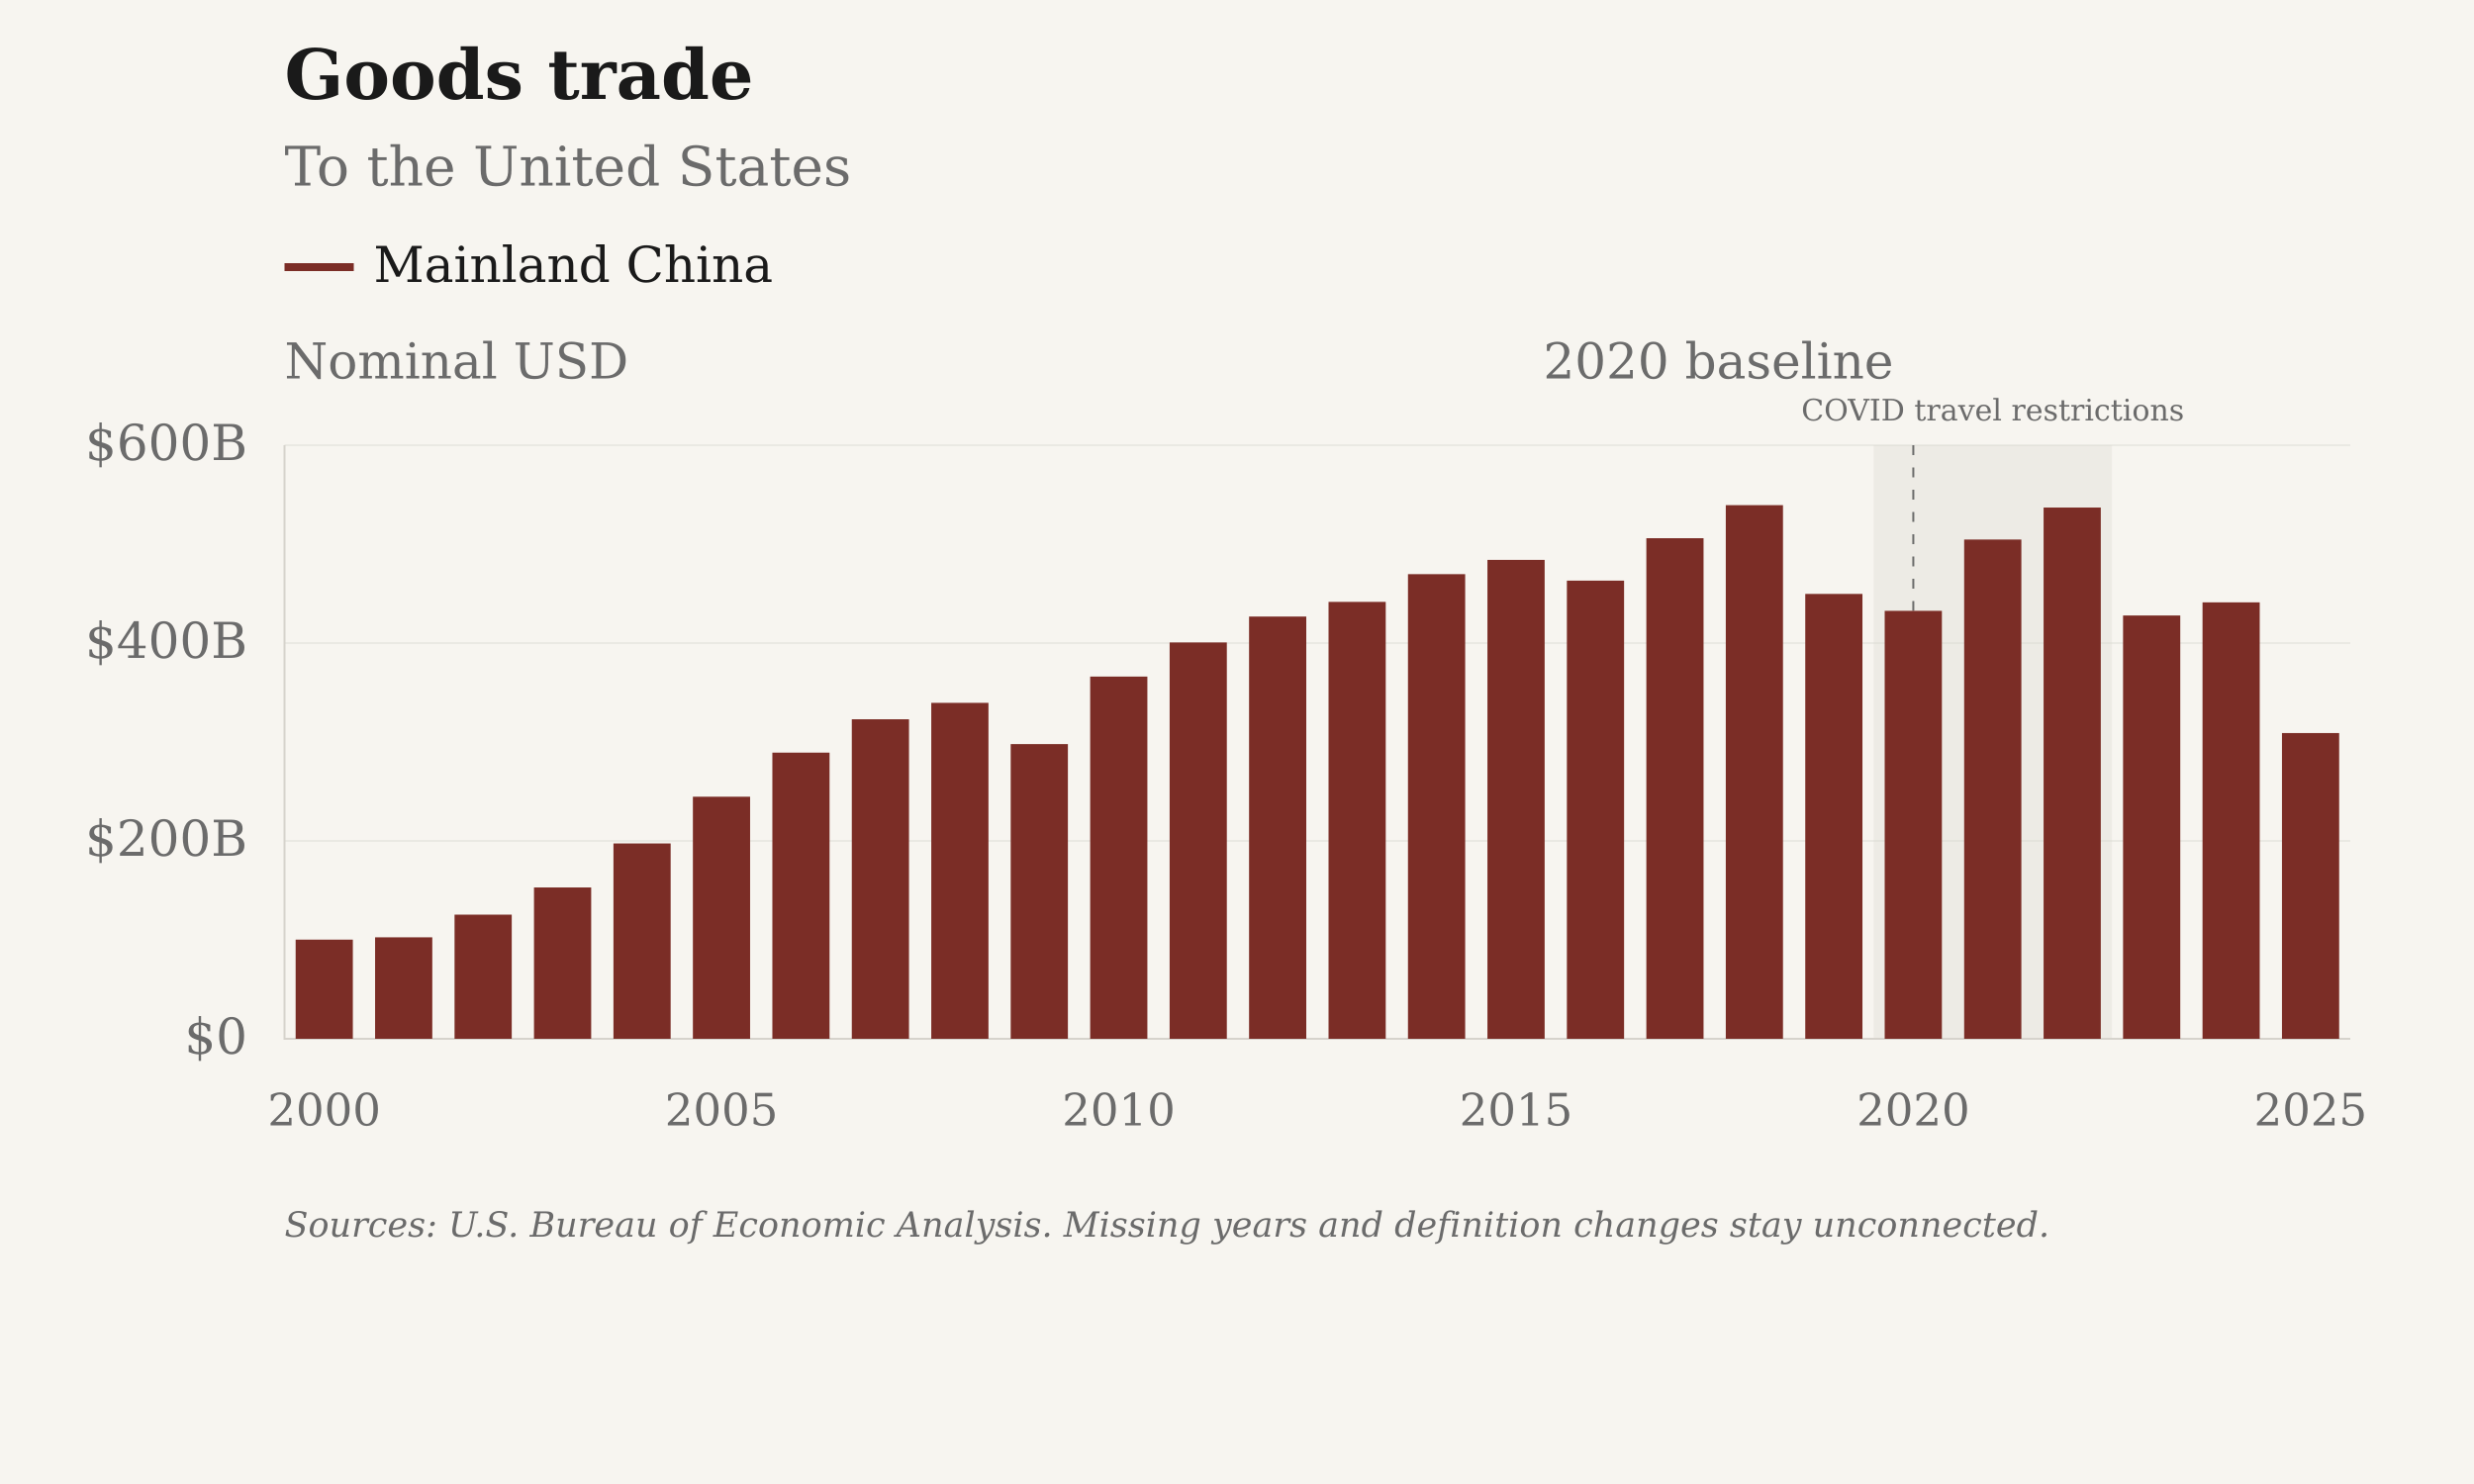
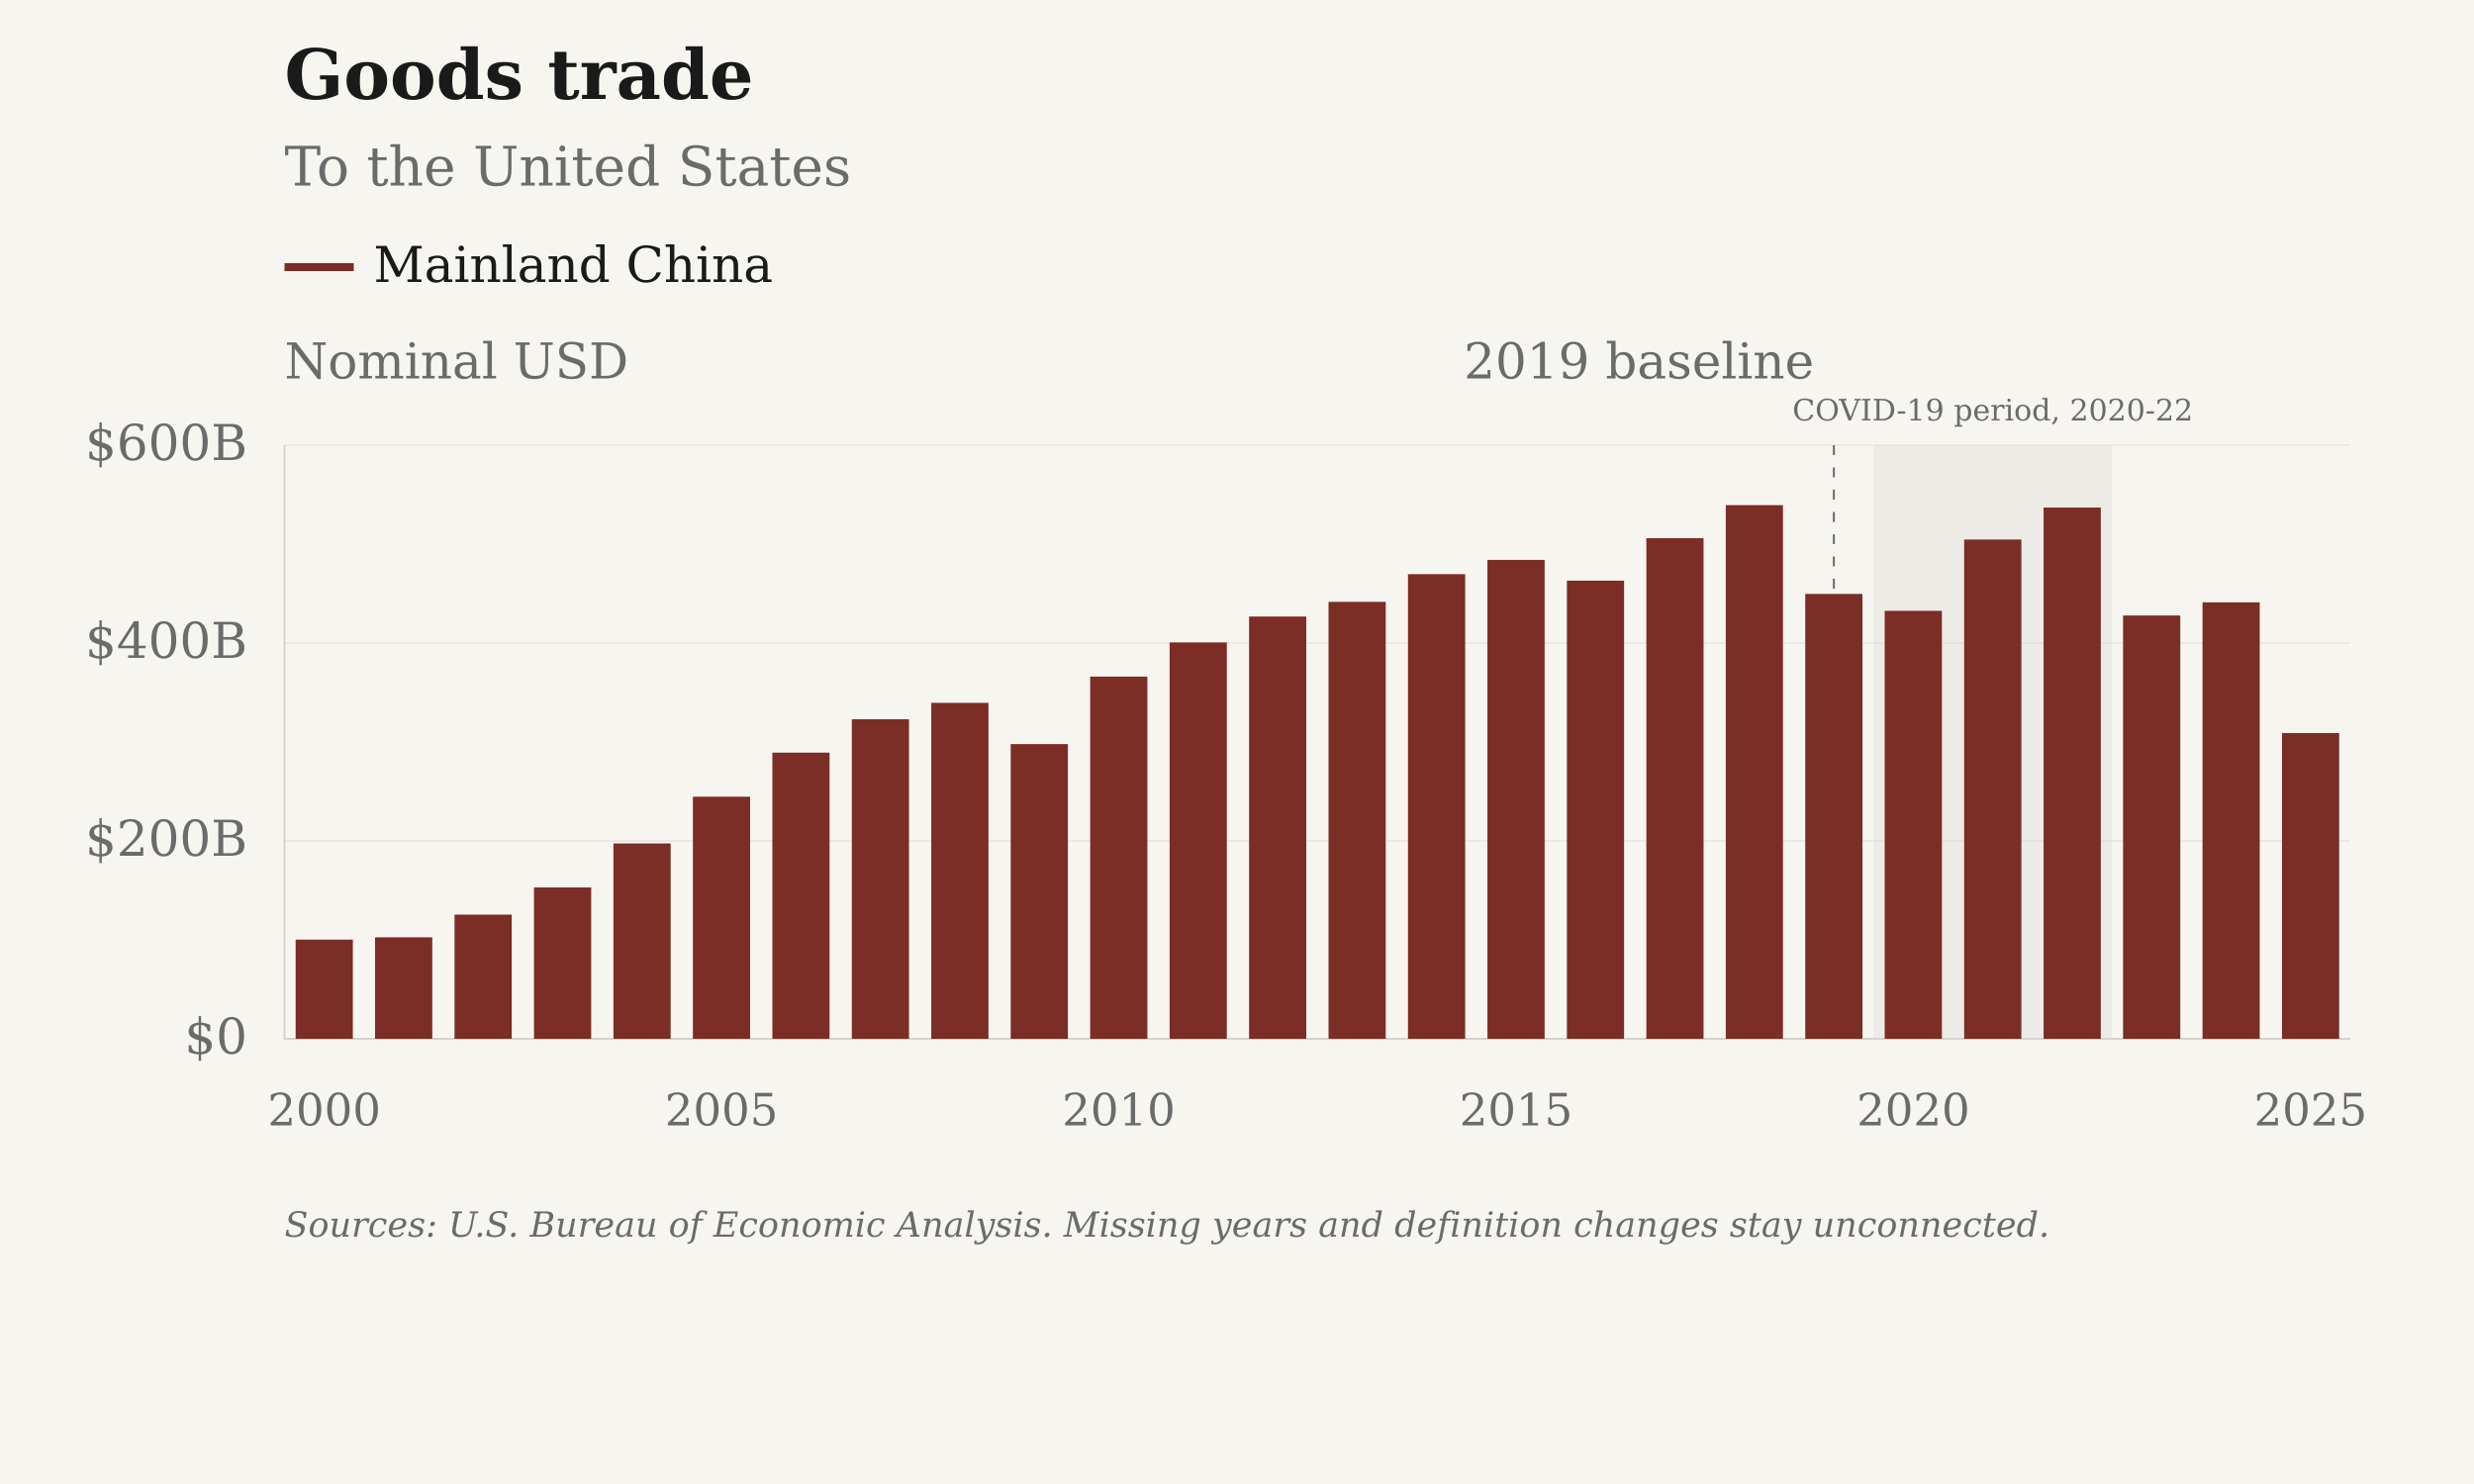
<svg xmlns="http://www.w3.org/2000/svg" viewBox="0 0 1000 600" role="img" aria-label="Goods trade: To the United States · Mainland China" data-geographies="CHN" data-first-year="2000" data-last-year="2025" data-plot-style="columns">
  <rect class="chart-background" width="1000" height="600" fill="#F7F5F0" />
  <g font-family="DejaVu Serif, Georgia, 'Times New Roman', serif" font-size="20" fill="#6B6B6B">
    <text x="115" y="40" font-size="28" font-weight="bold" fill="#1A1A1A">Goods trade</text>
    <text x="115" y="75" font-size="22">To the United States</text>
-     <rect class="covid-band" data-start-year="2020" data-end-year="2022" x="757.31" y="180" width="96.35" height="240" fill="#D6D3CC" fill-opacity=".3" pointer-events="none" />
-     <text class="covid-label" x="805.48" y="170" text-anchor="middle" font-size="12" fill="#6B6B6B">COVID travel restrictions</text>
+     <g class="covid-context" data-covid-measure="goods" pointer-events="none">
+       <rect class="covid-band" data-start-year="2020" data-end-year="2022" x="757.31" y="180" width="96.35" height="240" fill="#D6D3CC" fill-opacity=".3" pointer-events="none" />
+       <text class="covid-label" x="805.48" y="170" text-anchor="middle" font-size="12" fill="#6B6B6B">COVID-19 period, 2020-22</text>
+     </g>
    <path class="legend-swatch" data-geography="CHN" d="M115 108h28" stroke="#7B2D26" stroke-width="3.2" />
    <text x="151" y="114" fill="#1A1A1A">Mainland China</text>
    <text class="axis-unit" x="115" y="153">Nominal USD</text>
    <path d="M115 420.00H950" stroke="#D6D3CC" stroke-opacity="0.6" stroke-width="0.5" />
    <text x="100" y="426.00" text-anchor="end">$0</text>
    <path d="M115 340.00H950" stroke="#D6D3CC" stroke-opacity="0.6" stroke-width="0.5" />
    <text x="100" y="346.00" text-anchor="end">$200B</text>
    <path d="M115 260.00H950" stroke="#D6D3CC" stroke-opacity="0.6" stroke-width="0.5" />
    <text x="100" y="266.00" text-anchor="end">$400B</text>
    <path d="M115 180.00H950" stroke="#D6D3CC" stroke-opacity="0.6" stroke-width="0.5" />
    <text x="100" y="186.00" text-anchor="end">$600B</text>
    <text x="131.06" y="455" font-size="18" text-anchor="middle">2000</text>
    <text x="291.63" y="455" font-size="18" text-anchor="middle">2005</text>
    <text x="452.21" y="455" font-size="18" text-anchor="middle">2010</text>
    <text x="612.79" y="455" font-size="18" text-anchor="middle">2015</text>
    <text x="773.37" y="455" font-size="18" text-anchor="middle">2020</text>
    <text x="933.94" y="455" font-size="18" text-anchor="middle">2025</text>
    <path d="M115 180V420H950" stroke="#D6D3CC" stroke-width="0.8" fill="none" />
-     <path d="M773.37 180V420" stroke="#6B6B6B" stroke-width="0.8" stroke-dasharray="4 5" />
-     <text x="765.37" y="153" text-anchor="end">2020 baseline</text>
+     <path d="M741.25 180V420" stroke="#6B6B6B" stroke-width="0.8" stroke-dasharray="4 5" />
+     <text x="733.25" y="153" text-anchor="end">2019 baseline</text>
    <rect class="annual-column" data-series-id="bea:CHN:USA:goods" data-year="2000" data-value="100231000000" x="119.50" y="379.91" width="23.12" height="40.09" fill="#7B2D26" />
    <circle data-geography="CHN" data-series-id="bea:CHN:USA:goods" data-year="2000" data-value="100231000000" data-period="2000" data-status="observed" cx="131.06" cy="379.91" r="0" fill="#7B2D26" />
    <rect class="annual-column" data-series-id="bea:CHN:USA:goods" data-year="2001" data-value="102570000000" x="151.61" y="378.97" width="23.12" height="41.03" fill="#7B2D26" />
    <circle data-geography="CHN" data-series-id="bea:CHN:USA:goods" data-year="2001" data-value="102570000000" data-period="2001" data-status="observed" cx="163.17" cy="378.97" r="0" fill="#7B2D26" />
    <rect class="annual-column" data-series-id="bea:CHN:USA:goods" data-year="2002" data-value="125498000000" x="183.73" y="369.80" width="23.12" height="50.20" fill="#7B2D26" />
    <circle data-geography="CHN" data-series-id="bea:CHN:USA:goods" data-year="2002" data-value="125498000000" data-period="2002" data-status="observed" cx="195.29" cy="369.80" r="0" fill="#7B2D26" />
    <rect class="annual-column" data-series-id="bea:CHN:USA:goods" data-year="2003" data-value="152974000000" x="215.84" y="358.81" width="23.12" height="61.19" fill="#7B2D26" />
    <circle data-geography="CHN" data-series-id="bea:CHN:USA:goods" data-year="2003" data-value="152974000000" data-period="2003" data-status="observed" cx="227.40" cy="358.81" r="0" fill="#7B2D26" />
    <rect class="annual-column" data-series-id="bea:CHN:USA:goods" data-year="2004" data-value="197456000000" x="247.96" y="341.02" width="23.12" height="78.98" fill="#7B2D26" />
    <circle data-geography="CHN" data-series-id="bea:CHN:USA:goods" data-year="2004" data-value="197456000000" data-period="2004" data-status="observed" cx="259.52" cy="341.02" r="0" fill="#7B2D26" />
    <rect class="annual-column" data-series-id="bea:CHN:USA:goods" data-year="2005" data-value="244699000000" x="280.07" y="322.12" width="23.12" height="97.88" fill="#7B2D26" />
    <circle data-geography="CHN" data-series-id="bea:CHN:USA:goods" data-year="2005" data-value="244699000000" data-period="2005" data-status="observed" cx="291.63" cy="322.12" r="0" fill="#7B2D26" />
    <rect class="annual-column" data-series-id="bea:CHN:USA:goods" data-year="2006" data-value="289246000000" x="312.19" y="304.30" width="23.12" height="115.70" fill="#7B2D26" />
    <circle data-geography="CHN" data-series-id="bea:CHN:USA:goods" data-year="2006" data-value="289246000000" data-period="2006" data-status="observed" cx="323.75" cy="304.30" r="0" fill="#7B2D26" />
    <rect class="annual-column" data-series-id="bea:CHN:USA:goods" data-year="2007" data-value="322975000000" x="344.30" y="290.81" width="23.12" height="129.19" fill="#7B2D26" />
    <circle data-geography="CHN" data-series-id="bea:CHN:USA:goods" data-year="2007" data-value="322975000000" data-period="2007" data-status="observed" cx="355.87" cy="290.81" r="0" fill="#7B2D26" />
    <rect class="annual-column" data-series-id="bea:CHN:USA:goods" data-year="2008" data-value="339581000000" x="376.42" y="284.17" width="23.12" height="135.83" fill="#7B2D26" />
    <circle data-geography="CHN" data-series-id="bea:CHN:USA:goods" data-year="2008" data-value="339581000000" data-period="2008" data-status="observed" cx="387.98" cy="284.17" r="0" fill="#7B2D26" />
    <rect class="annual-column" data-series-id="bea:CHN:USA:goods" data-year="2009" data-value="297872000000" x="408.53" y="300.85" width="23.12" height="119.15" fill="#7B2D26" />
    <circle data-geography="CHN" data-series-id="bea:CHN:USA:goods" data-year="2009" data-value="297872000000" data-period="2009" data-status="observed" cx="420.10" cy="300.85" r="0" fill="#7B2D26" />
    <rect class="annual-column" data-series-id="bea:CHN:USA:goods" data-year="2010" data-value="366126000000" x="440.65" y="273.55" width="23.12" height="146.45" fill="#7B2D26" />
    <circle data-geography="CHN" data-series-id="bea:CHN:USA:goods" data-year="2010" data-value="366126000000" data-period="2010" data-status="observed" cx="452.21" cy="273.55" r="0" fill="#7B2D26" />
    <rect class="annual-column" data-series-id="bea:CHN:USA:goods" data-year="2011" data-value="400632000000" x="472.77" y="259.75" width="23.12" height="160.25" fill="#7B2D26" />
    <circle data-geography="CHN" data-series-id="bea:CHN:USA:goods" data-year="2011" data-value="400632000000" data-period="2011" data-status="observed" cx="484.33" cy="259.75" r="0" fill="#7B2D26" />
    <rect class="annual-column" data-series-id="bea:CHN:USA:goods" data-year="2012" data-value="426792000000" x="504.88" y="249.28" width="23.12" height="170.72" fill="#7B2D26" />
    <circle data-geography="CHN" data-series-id="bea:CHN:USA:goods" data-year="2012" data-value="426792000000" data-period="2012" data-status="observed" cx="516.44" cy="249.28" r="0" fill="#7B2D26" />
    <rect class="annual-column" data-series-id="bea:CHN:USA:goods" data-year="2013" data-value="441616000000" x="537.00" y="243.35" width="23.12" height="176.65" fill="#7B2D26" />
    <circle data-geography="CHN" data-series-id="bea:CHN:USA:goods" data-year="2013" data-value="441616000000" data-period="2013" data-status="observed" cx="548.56" cy="243.35" r="0" fill="#7B2D26" />
    <rect class="annual-column" data-series-id="bea:CHN:USA:goods" data-year="2014" data-value="469660000000" x="569.11" y="232.14" width="23.12" height="187.86" fill="#7B2D26" />
    <circle data-geography="CHN" data-series-id="bea:CHN:USA:goods" data-year="2014" data-value="469660000000" data-period="2014" data-status="observed" cx="580.67" cy="232.14" r="0" fill="#7B2D26" />
    <rect class="annual-column" data-series-id="bea:CHN:USA:goods" data-year="2015" data-value="484071000000" x="601.23" y="226.37" width="23.12" height="193.63" fill="#7B2D26" />
    <circle data-geography="CHN" data-series-id="bea:CHN:USA:goods" data-year="2015" data-value="484071000000" data-period="2015" data-status="observed" cx="612.79" cy="226.37" r="0" fill="#7B2D26" />
    <rect class="annual-column" data-series-id="bea:CHN:USA:goods" data-year="2016" data-value="463089000000" x="633.34" y="234.76" width="23.12" height="185.24" fill="#7B2D26" />
    <circle data-geography="CHN" data-series-id="bea:CHN:USA:goods" data-year="2016" data-value="463089000000" data-period="2016" data-status="observed" cx="644.90" cy="234.76" r="0" fill="#7B2D26" />
    <rect class="annual-column" data-series-id="bea:CHN:USA:goods" data-year="2017" data-value="506011000000" x="665.46" y="217.60" width="23.12" height="202.40" fill="#7B2D26" />
    <circle data-geography="CHN" data-series-id="bea:CHN:USA:goods" data-year="2017" data-value="506011000000" data-period="2017" data-status="observed" cx="677.02" cy="217.60" r="0" fill="#7B2D26" />
    <rect class="annual-column" data-series-id="bea:CHN:USA:goods" data-year="2018" data-value="539394000000" x="697.57" y="204.24" width="23.12" height="215.76" fill="#7B2D26" />
    <circle data-geography="CHN" data-series-id="bea:CHN:USA:goods" data-year="2018" data-value="539394000000" data-period="2018" data-status="observed" cx="709.13" cy="204.24" r="0" fill="#7B2D26" />
    <rect class="annual-column" data-series-id="bea:CHN:USA:goods" data-year="2019" data-value="449670000000" x="729.69" y="240.13" width="23.12" height="179.87" fill="#7B2D26" />
    <circle data-geography="CHN" data-series-id="bea:CHN:USA:goods" data-year="2019" data-value="449670000000" data-period="2019" data-status="observed" cx="741.25" cy="240.13" r="0" fill="#7B2D26" />
    <rect class="annual-column" data-series-id="bea:CHN:USA:goods" data-year="2020" data-value="432582000000" x="761.80" y="246.97" width="23.12" height="173.03" fill="#7B2D26" />
    <circle data-geography="CHN" data-series-id="bea:CHN:USA:goods" data-year="2020" data-value="432582000000" data-period="2020" data-status="observed" cx="773.37" cy="246.97" r="0" fill="#7B2D26" />
    <rect class="annual-column" data-series-id="bea:CHN:USA:goods" data-year="2021" data-value="504653000000" x="793.92" y="218.14" width="23.12" height="201.86" fill="#7B2D26" />
    <circle data-geography="CHN" data-series-id="bea:CHN:USA:goods" data-year="2021" data-value="504653000000" data-period="2021" data-status="observed" cx="805.48" cy="218.14" r="0" fill="#7B2D26" />
    <rect class="annual-column" data-series-id="bea:CHN:USA:goods" data-year="2022" data-value="536982000000" x="826.03" y="205.21" width="23.12" height="214.79" fill="#7B2D26" />
    <circle data-geography="CHN" data-series-id="bea:CHN:USA:goods" data-year="2022" data-value="536982000000" data-period="2022" data-status="observed" cx="837.60" cy="205.21" r="0" fill="#7B2D26" />
    <rect class="annual-column" data-series-id="bea:CHN:USA:goods" data-year="2023" data-value="427873000000" x="858.15" y="248.85" width="23.12" height="171.15" fill="#7B2D26" />
    <circle data-geography="CHN" data-series-id="bea:CHN:USA:goods" data-year="2023" data-value="427873000000" data-period="2023" data-status="observed" cx="869.71" cy="248.85" r="0" fill="#7B2D26" />
    <rect class="annual-column" data-series-id="bea:CHN:USA:goods" data-year="2024" data-value="441139000000" x="890.27" y="243.54" width="23.12" height="176.46" fill="#7B2D26" />
    <circle data-geography="CHN" data-series-id="bea:CHN:USA:goods" data-year="2024" data-value="441139000000" data-period="2024" data-status="observed" cx="901.83" cy="243.54" r="0" fill="#7B2D26" />
    <rect class="annual-column" data-series-id="bea:CHN:USA:goods" data-year="2025" data-value="309039000000" x="922.38" y="296.38" width="23.12" height="123.62" fill="#7B2D26" />
    <circle data-geography="CHN" data-series-id="bea:CHN:USA:goods" data-year="2025" data-value="309039000000" data-period="2025" data-status="observed" cx="933.94" cy="296.38" r="0" fill="#7B2D26" />
    <text class="figure-source" x="115" y="500" font-size="14" font-style="italic">Sources: U.S. Bureau of Economic Analysis. Missing years and definition changes stay unconnected.</text>
  </g>
</svg>
